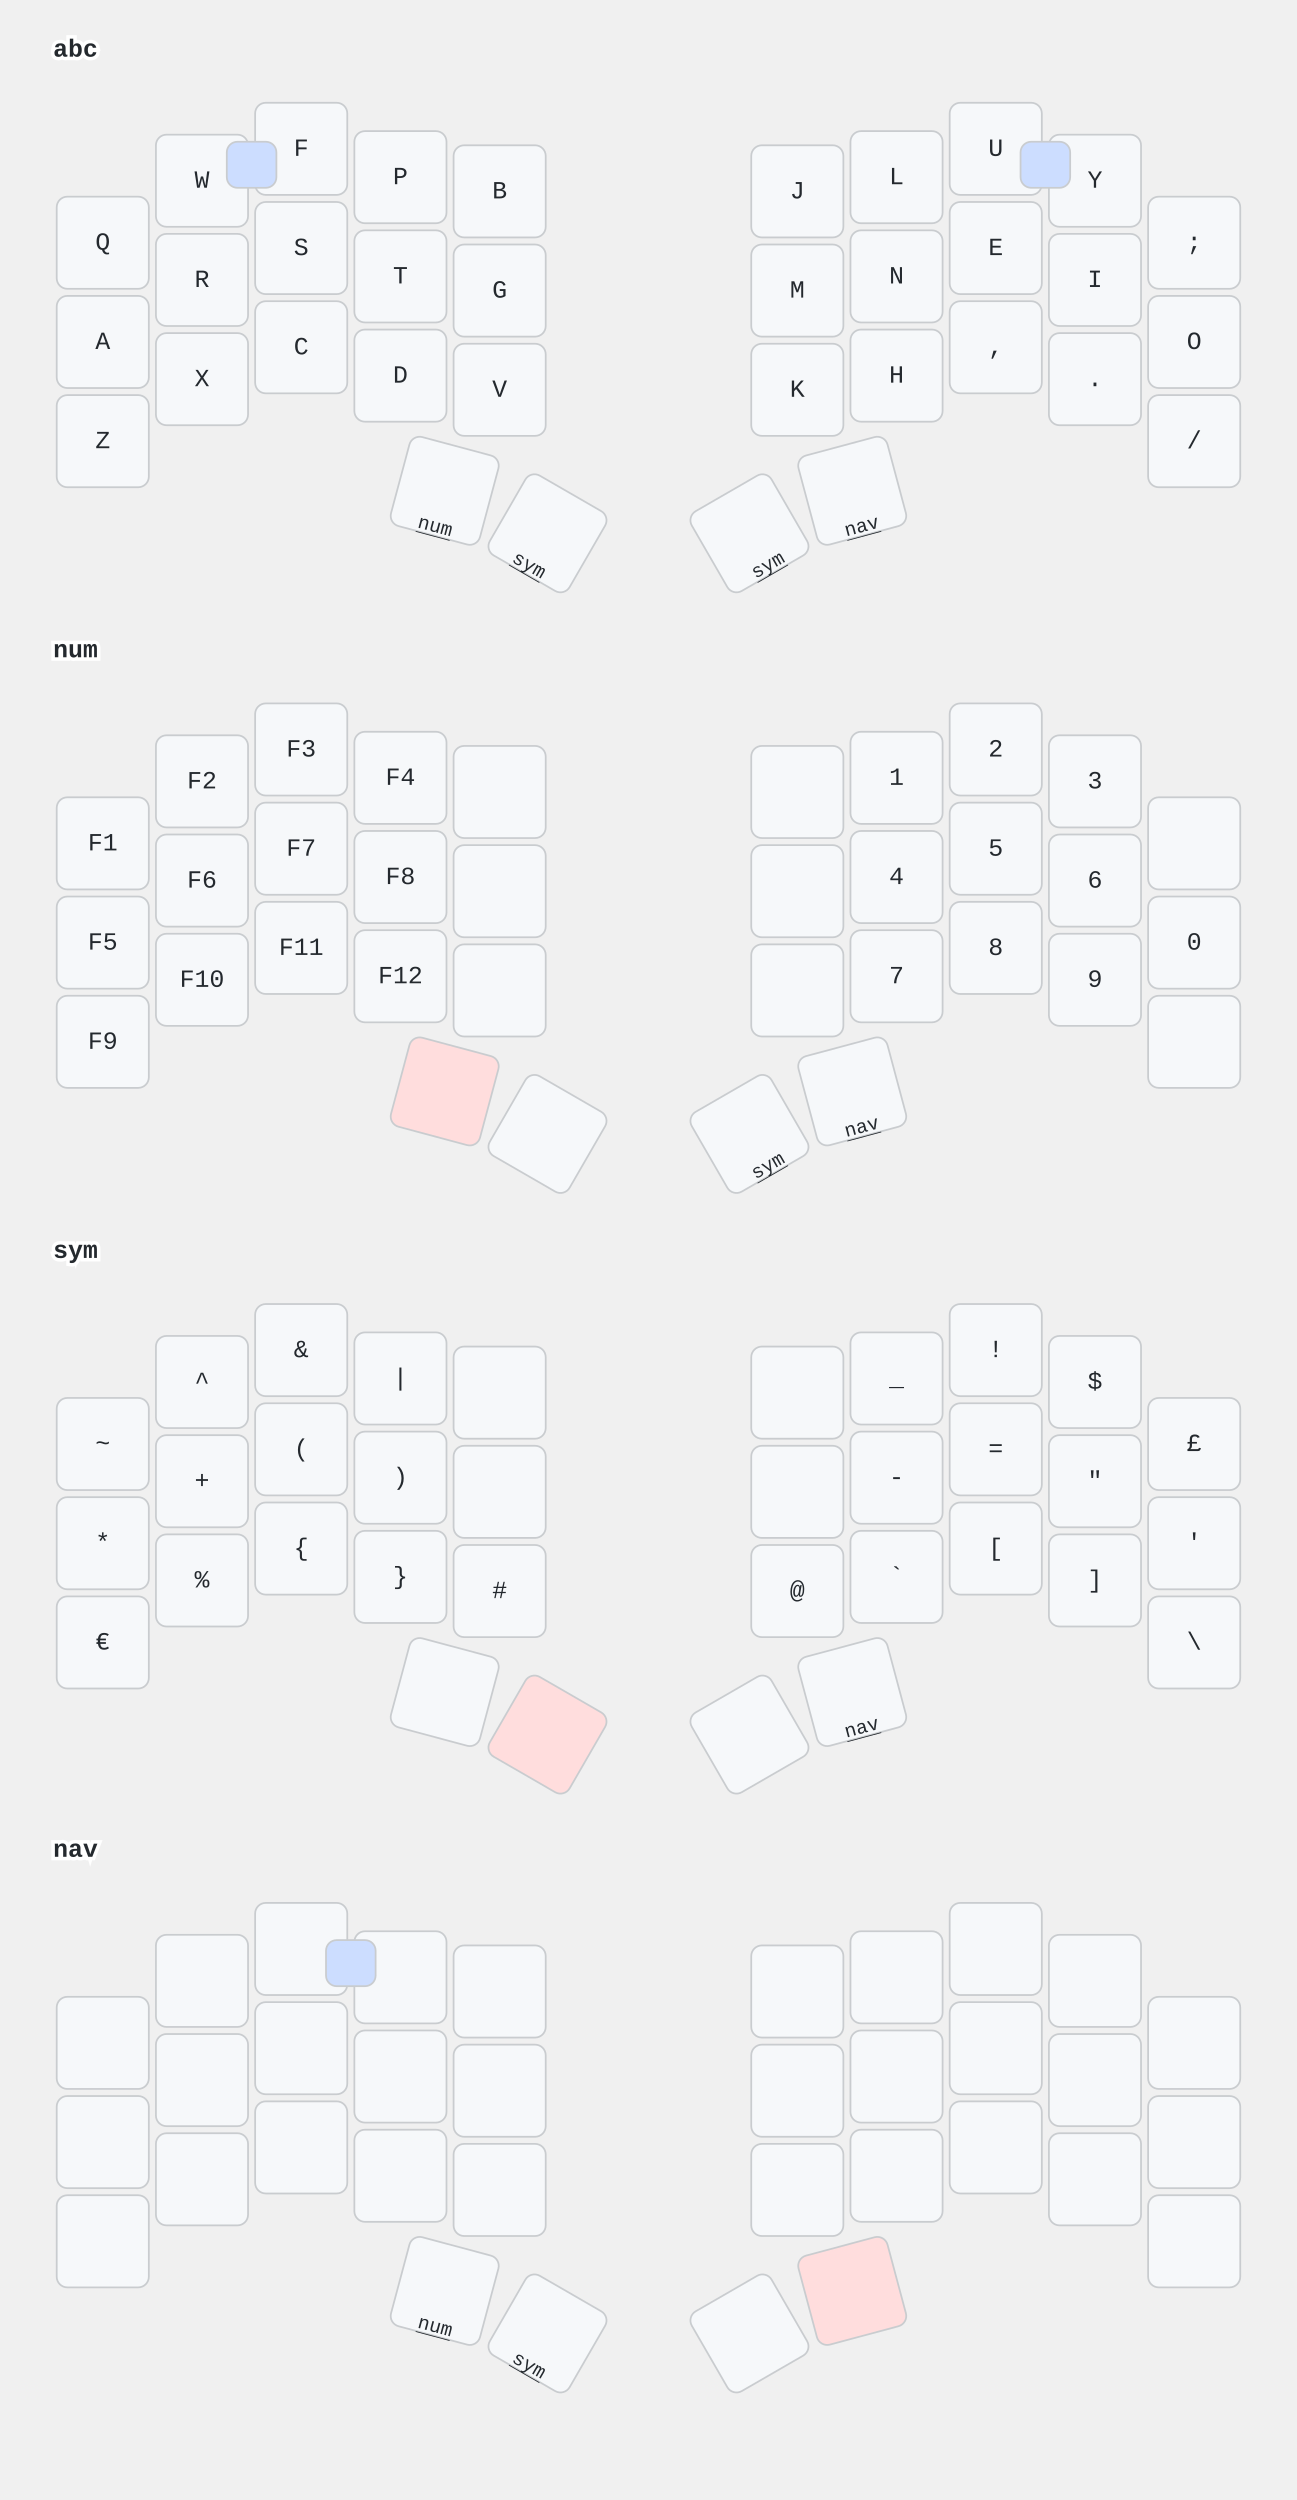
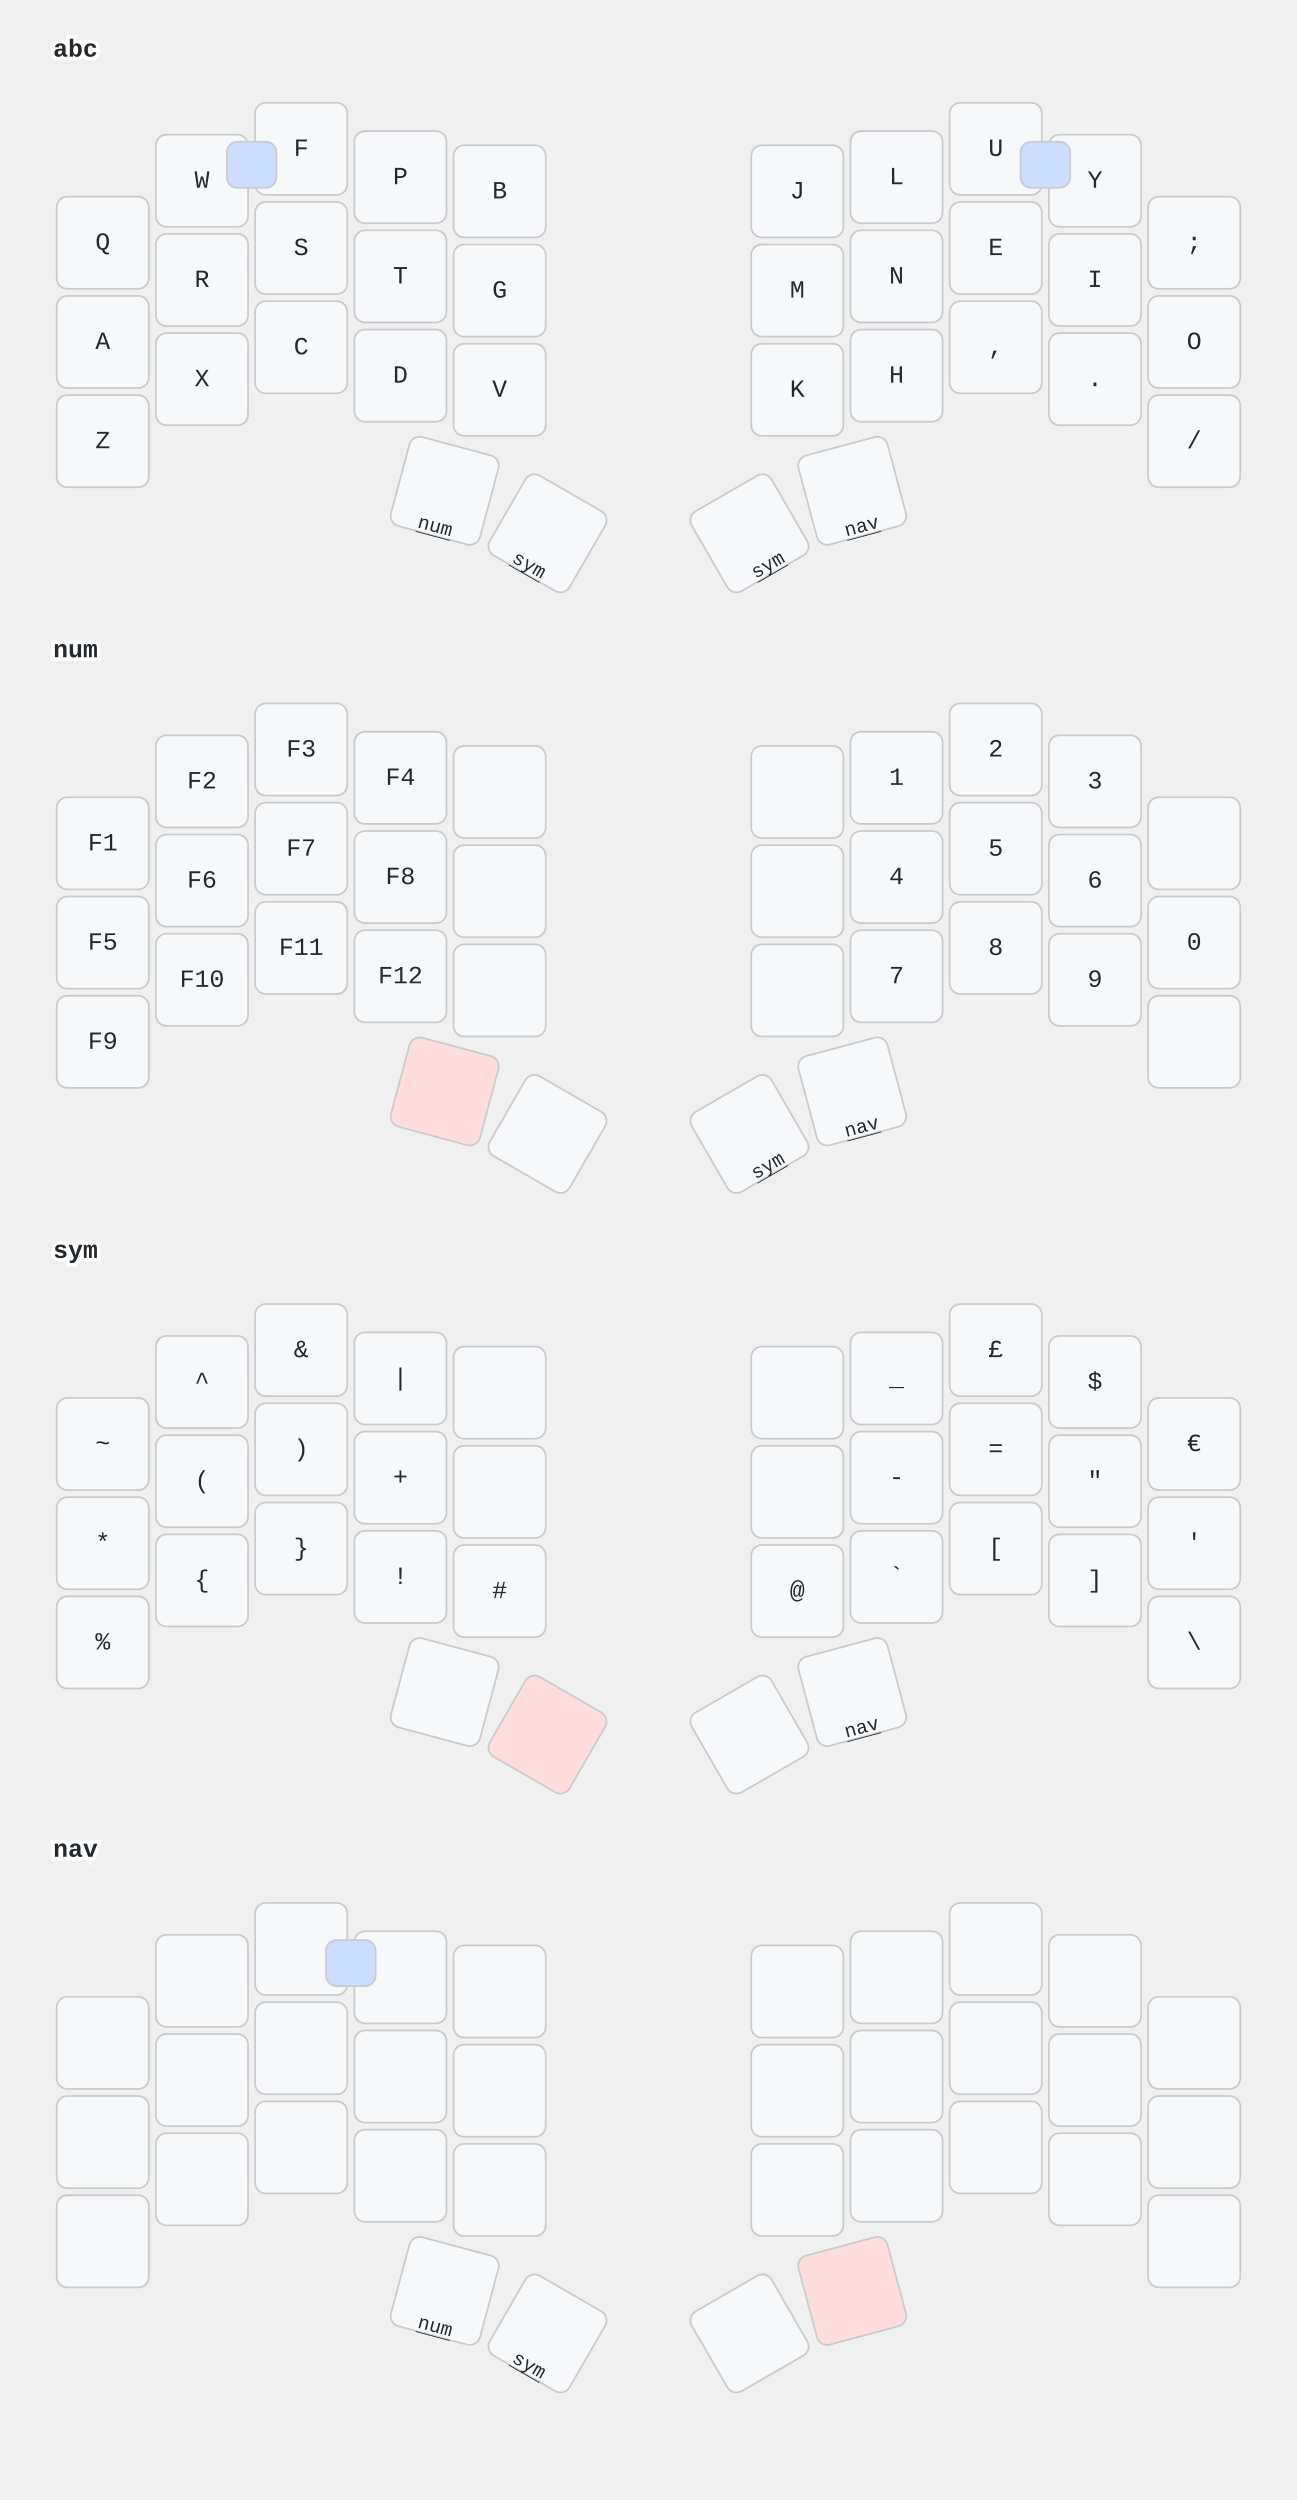
<svg xmlns="http://www.w3.org/2000/svg" xmlns:xlink="http://www.w3.org/1999/xlink" width="732" height="1411" viewBox="0 0 732 1411" class="keymap">
  <defs>/* start glyphs */
<svg id="mdi:alpha-w-box">
      <svg id="mdi-alpha-w-box" viewBox="0 0 24 24">
        <path d="M9,17H15A2,2 0 0,0 17,15V7H15V15H13V8H11V15H9V7H7V15A2,2 0 0,0 9,17M5,3H19A2,2 0 0,1 21,5V19A2,2 0 0,1 19,21H5A2,2 0 0,1 3,19V5A2,2 0 0,1 5,3Z" />
      </svg>
    </svg>
    <svg id="mdi:apple-keyboard-command">
      <svg id="mdi-apple-keyboard-command" viewBox="0 0 24 24">
        <path d="M6,2A4,4 0 0,1 10,6V8H14V6A4,4 0 0,1 18,2A4,4 0 0,1 22,6A4,4 0 0,1 18,10H16V14H18A4,4 0 0,1 22,18A4,4 0 0,1 18,22A4,4 0 0,1 14,18V16H10V18A4,4 0 0,1 6,22A4,4 0 0,1 2,18A4,4 0 0,1 6,14H8V10H6A4,4 0 0,1 2,6A4,4 0 0,1 6,2M16,18A2,2 0 0,0 18,20A2,2 0 0,0 20,18A2,2 0 0,0 18,16H16V18M14,10H10V14H14V10M6,16A2,2 0 0,0 4,18A2,2 0 0,0 6,20A2,2 0 0,0 8,18V16H6M8,6A2,2 0 0,0 6,4A2,2 0 0,0 4,6A2,2 0 0,0 6,8H8V6M18,8A2,2 0 0,0 20,6A2,2 0 0,0 18,4A2,2 0 0,0 16,6V8H18Z" />
      </svg>
    </svg>
    <svg id="mdi:apple-keyboard-control">
      <svg id="mdi-apple-keyboard-control" viewBox="0 0 24 24">
        <path d="M19.78,11.78L18.36,13.19L12,6.83L5.64,13.19L4.22,11.78L12,4L19.78,11.78Z" />
      </svg>
    </svg>
    <svg id="mdi:apple-keyboard-option">
      <svg id="mdi-apple-keyboard-option" viewBox="0 0 24 24">
        <path d="M3,4H9.11L16.15,18H21V20H14.88L7.84,6H3V4M14,4H21V6H14V4Z" />
      </svg>
    </svg>
    <svg id="mdi:apple-keyboard-shift">
      <svg id="mdi-apple-keyboard-shift" viewBox="0 0 24 24">
        <path d="M15,18V12H17.17L12,6.83L6.83,12H9V18H15M12,4L22,14H17V20H7V14H2L12,4Z" />
      </svg>
    </svg>
    <svg id="mdi:arrow-down-bold">
      <svg id="mdi-arrow-down-bold" viewBox="0 0 24 24">
        <path d="M9,4H15V12H19.84L12,19.84L4.16,12H9V4Z" />
      </svg>
    </svg>
    <svg id="mdi:arrow-left-bold">
      <svg id="mdi-arrow-left-bold" viewBox="0 0 24 24">
        <path d="M20,9V15H12V19.84L4.16,12L12,4.16V9H20Z" />
      </svg>
    </svg>
    <svg id="mdi:arrow-right-bold">
      <svg id="mdi-arrow-right-bold" viewBox="0 0 24 24">
        <path d="M4,15V9H12V4.16L19.84,12L12,19.84V15H4Z" />
      </svg>
    </svg>
    <svg id="mdi:arrow-up-bold">
      <svg id="mdi-arrow-up-bold" viewBox="0 0 24 24">
        <path d="M15,20H9V12H4.16L12,4.16L19.84,12H15V20Z" />
      </svg>
    </svg>
    <svg id="mdi:backspace-outline">
      <svg id="mdi-backspace-outline" viewBox="0 0 24 24">
        <path d="M19,15.59L17.59,17L14,13.41L10.41,17L9,15.59L12.59,12L9,8.41L10.41,7L14,10.59L17.59,7L19,8.41L15.41,12L19,15.59M22,3A2,2 0 0,1 24,5V19A2,2 0 0,1 22,21H7C6.31,21 5.77,20.64 5.41,20.11L0,12L5.41,3.88C5.77,3.35 6.31,3 7,3H22M22,5H7L2.28,12L7,19H22V5Z" />
      </svg>
    </svg>
    <svg id="mdi:backspace-reverse-outline">
      <svg id="mdi-backspace-reverse-outline" viewBox="0 0 24 24">
        <path d="M5,15.59L6.41,17L10,13.41L13.59,17L15,15.59L11.41,12L15,8.41L13.59,7L10,10.59L6.41,7L5,8.41L8.59,12L5,15.59M2,3A2,2 0 0,0 0,5V19A2,2 0 0,0 2,21H17C17.69,21 18.23,20.64 18.59,20.11L24,12L18.59,3.88C18.23,3.35 17.69,3 17,3H2M2,5H17L21.72,12L17,19H2V5Z" />
      </svg>
    </svg>
    <svg id="mdi:keyboard-esc">
      <svg id="mdi-keyboard-esc" viewBox="0 0 24 24">
        <path d="M1 7H7V9H3V11H7V13H3V15H7V17H1V7M11 7H15V9H11V11H13C14.11 11 15 11.9 15 13V15C15 16.11 14.11 17 13 17H9V15H13V13H11C9.9 13 9 12.11 9 11V9C9 7.9 9.9 7 11 7M19 7H21C22.11 7 23 7.9 23 9V10H21V9H19V15H21V14H23V15C23 16.11 22.11 17 21 17H19C17.9 17 17 16.11 17 15V9C17 7.9 17.9 7 19 7Z" />
      </svg>
    </svg>
    <svg id="mdi:keyboard-return">
      <svg id="mdi-keyboard-return" viewBox="0 0 24 24">
        <path d="M19,7V11H5.83L9.41,7.41L8,6L2,12L8,18L9.41,16.58L5.83,13H21V7H19Z" />
      </svg>
    </svg>
    <svg id="mdi:keyboard-space">
      <svg id="mdi-keyboard-space" viewBox="0 0 24 24">
        <path d="M3 15H5V19H19V15H21V19C21 20.1 20.1 21 19 21H5C3.9 21 3 20.1 3 19V15Z" />
      </svg>
    </svg>
    <svg id="mdi:keyboard-tab">
      <svg id="mdi-keyboard-tab" viewBox="0 0 24 24">
        <path d="M20,18H22V6H20M11.59,7.41L15.17,11H1V13H15.17L11.59,16.58L13,18L19,12L13,6L11.59,7.41Z" />
      </svg>
    </svg>
    <svg id="mdi:lightbulb-on-outline">
      <svg id="mdi-lightbulb-on-outline" viewBox="0 0 24 24">
        <path d="M20,11H23V13H20V11M1,11H4V13H1V11M13,1V4H11V1H13M4.92,3.5L7.05,5.64L5.63,7.05L3.5,4.93L4.92,3.5M16.95,5.63L19.07,3.5L20.5,4.93L18.37,7.05L16.95,5.63M12,6A6,6 0 0,1 18,12C18,14.22 16.79,16.16 15,17.2V19A1,1 0 0,1 14,20H10A1,1 0 0,1 9,19V17.2C7.21,16.16 6,14.22 6,12A6,6 0 0,1 12,6M14,21V22A1,1 0 0,1 13,23H11A1,1 0 0,1 10,22V21H14M11,18H13V15.87C14.73,15.43 16,13.86 16,12A4,4 0 0,0 12,8A4,4 0 0,0 8,12C8,13.86 9.27,15.43 11,15.87V18Z" />
      </svg>
    </svg>
    <svg id="mdi:minus">
      <svg id="mdi-minus" viewBox="0 0 24 24">
        <path d="M19,13H5V11H19V13Z" />
      </svg>
    </svg>
    <svg id="mdi:play-pause">
      <svg id="mdi-play-pause" viewBox="0 0 24 24">
        <path d="M3,5V19L11,12M13,19H16V5H13M18,5V19H21V5" />
      </svg>
    </svg>
    <svg id="mdi:plus">
      <svg id="mdi-plus" viewBox="0 0 24 24">
        <path d="M19,13H13V19H11V13H5V11H11V5H13V11H19V13Z" />
      </svg>
    </svg>
    <svg id="mdi:rocket">
      <svg id="mdi-rocket" viewBox="0 0 24 24">
        <path d="M20 22L16.14 20.45C16.84 18.92 17.34 17.34 17.65 15.73L20 22M7.86 20.45L4 22L6.35 15.73C6.66 17.34 7.16 18.92 7.86 20.45M12 2C12 2 17 4 17 12C17 15.1 16.25 17.75 15.33 19.83C15 20.55 14.29 21 13.5 21H10.5C9.71 21 9 20.55 8.67 19.83C7.76 17.75 7 15.1 7 12C7 4 12 2 12 2M12 12C13.1 12 14 11.1 14 10C14 8.9 13.1 8 12 8C10.9 8 10 8.9 10 10C10 11.1 10.9 12 12 12Z" />
      </svg>
    </svg>
    <svg id="mdi:skip-next">
      <svg id="mdi-skip-next" viewBox="0 0 24 24">
        <path d="M16,18H18V6H16M6,18L14.5,12L6,6V18Z" />
      </svg>
    </svg>
    <svg id="mdi:skip-previous">
      <svg id="mdi-skip-previous" viewBox="0 0 24 24">
        <path d="M6,18V6H8V18H6M9.5,12L18,6V18L9.5,12Z" />
      </svg>
    </svg>
    <svg id="mdi:transfer-down">
      <svg id="mdi-transfer-down" viewBox="0 0 24 24">
        <path d="M16,3V5H8V3H16M16,7V9H8V7H16M16,11V13H8V11H16M5,15H19L12,22L5,15Z" />
      </svg>
    </svg>
    <svg id="mdi:transfer-left">
      <svg id="mdi-transfer-left" viewBox="0 0 24 24">
        <path d="M21,16H19V8H21V16M17,16H15V8H17V16M13,16H11V8H13V16M9,5V19L2,12L9,5Z" />
      </svg>
    </svg>
    <svg id="mdi:transfer-right">
      <svg id="mdi-transfer-right" viewBox="0 0 24 24">
        <path d="M3,8H5V16H3V8M7,8H9V16H7V8M11,8H13V16H11V8M15,19.25V4.75L22.25,12L15,19.25Z" />
      </svg>
    </svg>
    <svg id="mdi:transfer-up">
      <svg id="mdi-transfer-up" viewBox="0 0 24 24">
        <path d="M8,21V19H16V21H8M8,17V15H16V17H8M8,13V11H16V13H8M19,9H5L12,2L19,9Z" />
      </svg>
    </svg>
    <svg id="mdi:volume-high">
      <svg id="mdi-volume-high" viewBox="0 0 24 24">
        <path d="M14,3.23V5.29C16.89,6.15 19,8.83 19,12C19,15.17 16.89,17.84 14,18.7V20.77C18,19.86 21,16.28 21,12C21,7.72 18,4.14 14,3.23M16.5,12C16.5,10.23 15.5,8.71 14,7.97V16C15.5,15.29 16.5,13.76 16.5,12M3,9V15H7L12,20V4L7,9H3Z" />
      </svg>
    </svg>
    <svg id="mdi:volume-low">
      <svg id="mdi-volume-low" viewBox="0 0 24 24">
        <path d="M7,9V15H11L16,20V4L11,9H7Z" />
      </svg>
    </svg>
    <svg id="mdi:volume-off">
      <svg id="mdi-volume-off" viewBox="0 0 24 24">
        <path d="M12,4L9.91,6.09L12,8.18M4.27,3L3,4.27L7.73,9H3V15H7L12,20V13.27L16.25,17.53C15.58,18.04 14.83,18.46 14,18.7V20.77C15.38,20.45 16.63,19.82 17.68,18.96L19.73,21L21,19.73L12,10.73M19,12C19,12.94 18.8,13.82 18.46,14.64L19.97,16.15C20.62,14.91 21,13.5 21,12C21,7.72 18,4.14 14,3.23V5.29C16.89,6.15 19,8.83 19,12M16.5,12C16.5,10.23 15.5,8.71 14,7.97V10.18L16.45,12.63C16.5,12.43 16.5,12.21 16.5,12Z" />
      </svg>
    </svg>
  </defs>/* end glyphs */
<style>/* inherit to force styles through use tags */
svg path {
    fill: inherit;
}

/* font and background color specifications */
svg.keymap {
    font-family: SFMono-Regular,Consolas,Liberation Mono,Menlo,monospace;
    font-size: 14px;
    font-kerning: normal;
    text-rendering: optimizeLegibility;
    fill: #24292e;
}

/* default key styling */
rect.key {
    fill: #f6f8fa;
}

rect.key, rect.combo {
    stroke: #c9cccf;
    stroke-width: 1;
}

/* default key side styling, only used is draw_key_sides is set */
rect.side {
    filter: brightness(90%);
}

/* color accent for combo boxes */
rect.combo, rect.combo-separate {
    fill: #cdf;
}

/* color accent for held keys */
rect.held, rect.combo.held {
    fill: #fdd;
}

/* color accent for ghost (optional) keys */
rect.ghost, rect.combo.ghost {
    stroke-dasharray: 4, 4;
    stroke-width: 2;
}

text {
    text-anchor: middle;
    dominant-baseline: middle;
}

/* styling for layer labels */
text.label {
    font-weight: bold;
    text-anchor: start;
    stroke: white;
    stroke-width: 4;
    paint-order: stroke;
}

/* styling for optional footer */
text.footer {
    text-anchor: end;
    dominant-baseline: auto;
    stroke: white;
    stroke-width: 4;
    paint-order: stroke;
}

/* styling for combo tap, and key non-tap label text */
text.combo, text.hold, text.shifted, text.left, text.right, text.tl, text.tr, text.bl, text.br {
    font-size: 11px;
}

text.hold, text.bl, text.br {
    text-anchor: middle;
    dominant-baseline: auto;
}

text.shifted, text.tl, text.tr {
    text-anchor: middle;
    dominant-baseline: hanging;
}

text.left, text.tl, text.bl {
    text-anchor: start;
}

text.right, text.tr, text.br {
    text-anchor: end;
}

text.layer-activator {
    text-decoration: underline;
}

/* styling for hold/shifted label text in combo box */
text.combo.hold, text.combo.shifted, text.combo.left, text.combo.right {
    font-size: 8px;
}

/* lighter symbol for transparent keys */
text.trans {
    fill: #7b7e81;
}

/* styling for combo dendrons */
path.combo {
    stroke-width: 1;
    stroke: gray;
    fill: none;
}

/* Start Tabler Icons Cleanup */
/* cannot use height/width with glyphs */
.icon-tabler &gt; path {
    fill: inherit;
    stroke: inherit;
    stroke-width: 2;
}
/* hide tabler's default box */
.icon-tabler &gt; path[stroke="none"][fill="none"] {
    visibility: hidden;
}
/* End Tabler Icons Cleanup */
</style>
  <g transform="translate(30, 0)" class="layer-abc">
    <text x="0" y="28" class="label" id="abc">abc</text>
    <g transform="translate(0, 56)">
      <g transform="translate(28, 81)" class="key keypos-0">
        <rect rx="6" ry="6" x="-26" y="-26" width="52" height="52" class="key" />
        <text x="0" y="0" class="key tap">Q</text>
      </g>
      <g transform="translate(84, 46)" class="key keypos-1">
        <rect rx="6" ry="6" x="-26" y="-26" width="52" height="52" class="key" />
        <text x="0" y="0" class="key tap">W</text>
      </g>
      <g transform="translate(140, 28)" class="key keypos-2">
        <rect rx="6" ry="6" x="-26" y="-26" width="52" height="52" class="key" />
        <text x="0" y="0" class="key tap">F</text>
      </g>
      <g transform="translate(196, 44)" class="key keypos-3">
        <rect rx="6" ry="6" x="-26" y="-26" width="52" height="52" class="key" />
        <text x="0" y="0" class="key tap">P</text>
      </g>
      <g transform="translate(252, 52)" class="key keypos-4">
        <rect rx="6" ry="6" x="-26" y="-26" width="52" height="52" class="key" />
        <text x="0" y="0" class="key tap">B</text>
      </g>
      <g transform="translate(420, 52)" class="key keypos-5">
        <rect rx="6" ry="6" x="-26" y="-26" width="52" height="52" class="key" />
        <text x="0" y="0" class="key tap">J</text>
      </g>
      <g transform="translate(476, 44)" class="key keypos-6">
        <rect rx="6" ry="6" x="-26" y="-26" width="52" height="52" class="key" />
        <text x="0" y="0" class="key tap">L</text>
      </g>
      <g transform="translate(532, 28)" class="key keypos-7">
        <rect rx="6" ry="6" x="-26" y="-26" width="52" height="52" class="key" />
        <text x="0" y="0" class="key tap">U</text>
      </g>
      <g transform="translate(588, 46)" class="key keypos-8">
        <rect rx="6" ry="6" x="-26" y="-26" width="52" height="52" class="key" />
        <text x="0" y="0" class="key tap">Y</text>
      </g>
      <g transform="translate(644, 81)" class="key keypos-9">
        <rect rx="6" ry="6" x="-26" y="-26" width="52" height="52" class="key" />
        <text x="0" y="0" class="key tap">;</text>
      </g>
      <g transform="translate(28, 137)" class="key keypos-10">
        <rect rx="6" ry="6" x="-26" y="-26" width="52" height="52" class="key" />
        <text x="0" y="0" class="key tap">A</text>
        <use href="#mdi:apple-keyboard-control" xlink:href="#mdi:apple-keyboard-control" x="-6" y="12" height="12" width="12.0" class="key hold glyph mdi:apple-keyboard-control" />
      </g>
      <g transform="translate(84, 102)" class="key keypos-11">
        <rect rx="6" ry="6" x="-26" y="-26" width="52" height="52" class="key" />
        <text x="0" y="0" class="key tap">R</text>
        <use href="#mdi:apple-keyboard-option" xlink:href="#mdi:apple-keyboard-option" x="-6" y="12" height="12" width="12.0" class="key hold glyph mdi:apple-keyboard-option" />
      </g>
      <g transform="translate(140, 84)" class="key keypos-12">
        <rect rx="6" ry="6" x="-26" y="-26" width="52" height="52" class="key" />
        <text x="0" y="0" class="key tap">S</text>
        <use href="#mdi:apple-keyboard-command" xlink:href="#mdi:apple-keyboard-command" x="-6" y="12" height="12" width="12.0" class="key hold glyph mdi:apple-keyboard-command" />
      </g>
      <g transform="translate(196, 100)" class="key keypos-13">
        <rect rx="6" ry="6" x="-26" y="-26" width="52" height="52" class="key" />
        <text x="0" y="0" class="key tap">T</text>
        <use href="#mdi:apple-keyboard-shift" xlink:href="#mdi:apple-keyboard-shift" x="-6" y="12" height="12" width="12.0" class="key hold glyph mdi:apple-keyboard-shift" />
      </g>
      <g transform="translate(252, 108)" class="key keypos-14">
        <rect rx="6" ry="6" x="-26" y="-26" width="52" height="52" class="key" />
        <text x="0" y="0" class="key tap">G</text>
      </g>
      <g transform="translate(420, 108)" class="key keypos-15">
        <rect rx="6" ry="6" x="-26" y="-26" width="52" height="52" class="key" />
        <text x="0" y="0" class="key tap">M</text>
      </g>
      <g transform="translate(476, 100)" class="key keypos-16">
        <rect rx="6" ry="6" x="-26" y="-26" width="52" height="52" class="key" />
        <text x="0" y="0" class="key tap">N</text>
        <use href="#mdi:apple-keyboard-shift" xlink:href="#mdi:apple-keyboard-shift" x="-6" y="12" height="12" width="12.0" class="key hold glyph mdi:apple-keyboard-shift" />
      </g>
      <g transform="translate(532, 84)" class="key keypos-17">
        <rect rx="6" ry="6" x="-26" y="-26" width="52" height="52" class="key" />
        <text x="0" y="0" class="key tap">E</text>
        <use href="#mdi:apple-keyboard-command" xlink:href="#mdi:apple-keyboard-command" x="-6" y="12" height="12" width="12.0" class="key hold glyph mdi:apple-keyboard-command" />
      </g>
      <g transform="translate(588, 102)" class="key keypos-18">
        <rect rx="6" ry="6" x="-26" y="-26" width="52" height="52" class="key" />
        <text x="0" y="0" class="key tap">I</text>
        <use href="#mdi:apple-keyboard-option" xlink:href="#mdi:apple-keyboard-option" x="-6" y="12" height="12" width="12.0" class="key hold glyph mdi:apple-keyboard-option" />
      </g>
      <g transform="translate(644, 137)" class="key keypos-19">
        <rect rx="6" ry="6" x="-26" y="-26" width="52" height="52" class="key" />
        <text x="0" y="0" class="key tap">O</text>
        <use href="#mdi:apple-keyboard-control" xlink:href="#mdi:apple-keyboard-control" x="-6" y="12" height="12" width="12.0" class="key hold glyph mdi:apple-keyboard-control" />
      </g>
      <g transform="translate(28, 193)" class="key keypos-20">
        <rect rx="6" ry="6" x="-26" y="-26" width="52" height="52" class="key" />
        <text x="0" y="0" class="key tap">Z</text>
      </g>
      <g transform="translate(84, 158)" class="key keypos-21">
        <rect rx="6" ry="6" x="-26" y="-26" width="52" height="52" class="key" />
        <text x="0" y="0" class="key tap">X</text>
      </g>
      <g transform="translate(140, 140)" class="key keypos-22">
        <rect rx="6" ry="6" x="-26" y="-26" width="52" height="52" class="key" />
        <text x="0" y="0" class="key tap">C</text>
      </g>
      <g transform="translate(196, 156)" class="key keypos-23">
        <rect rx="6" ry="6" x="-26" y="-26" width="52" height="52" class="key" />
        <text x="0" y="0" class="key tap">D</text>
        <use href="#mdi:rocket" xlink:href="#mdi:rocket" x="-6" y="12" height="12" width="12.0" class="key hold glyph mdi:rocket" />
      </g>
      <g transform="translate(252, 164)" class="key keypos-24">
        <rect rx="6" ry="6" x="-26" y="-26" width="52" height="52" class="key" />
        <text x="0" y="0" class="key tap">V</text>
      </g>
      <g transform="translate(420, 164)" class="key keypos-25">
        <rect rx="6" ry="6" x="-26" y="-26" width="52" height="52" class="key" />
        <text x="0" y="0" class="key tap">K</text>
      </g>
      <g transform="translate(476, 156)" class="key keypos-26">
        <rect rx="6" ry="6" x="-26" y="-26" width="52" height="52" class="key" />
        <text x="0" y="0" class="key tap">H</text>
        <use href="#mdi:rocket" xlink:href="#mdi:rocket" x="-6" y="12" height="12" width="12.0" class="key hold glyph mdi:rocket" />
      </g>
      <g transform="translate(532, 140)" class="key keypos-27">
        <rect rx="6" ry="6" x="-26" y="-26" width="52" height="52" class="key" />
        <text x="0" y="0" class="key tap">,</text>
      </g>
      <g transform="translate(588, 158)" class="key keypos-28">
        <rect rx="6" ry="6" x="-26" y="-26" width="52" height="52" class="key" />
        <text x="0" y="0" class="key tap">.</text>
      </g>
      <g transform="translate(644, 193)" class="key keypos-29">
        <rect rx="6" ry="6" x="-26" y="-26" width="52" height="52" class="key" />
        <text x="0" y="0" class="key tap">/</text>
      </g>
      <g transform="translate(221, 221) rotate(15.0)" class="key keypos-30">
        <rect rx="6" ry="6" x="-26" y="-26" width="52" height="52" class="key" />
        <use href="#mdi:keyboard-tab" xlink:href="#mdi:keyboard-tab" x="-7" y="-7" height="14" width="14.0" class="key tap glyph mdi:keyboard-tab" />
        <a href="#num">
          <text x="0" y="24" class="key hold layer-activator">num</text>
        </a>
      </g>
      <g transform="translate(279, 245) rotate(30.0)" class="key keypos-31">
        <rect rx="6" ry="6" x="-26" y="-26" width="52" height="52" class="key" />
        <use href="#mdi:keyboard-space" xlink:href="#mdi:keyboard-space" x="-7" y="-7" height="14" width="14.0" class="key tap glyph mdi:keyboard-space" />
        <a href="#sym">
          <text x="0" y="24" class="key hold layer-activator">sym</text>
        </a>
      </g>
      <g transform="translate(393, 245) rotate(-30.0)" class="key keypos-32">
        <rect rx="6" ry="6" x="-26" y="-26" width="52" height="52" class="key" />
        <use href="#mdi:keyboard-space" xlink:href="#mdi:keyboard-space" x="-7" y="-7" height="14" width="14.0" class="key tap glyph mdi:keyboard-space" />
        <a href="#sym">
          <text x="0" y="24" class="key hold layer-activator">sym</text>
        </a>
      </g>
      <g transform="translate(451, 221) rotate(-15.0)" class="key keypos-33">
        <rect rx="6" ry="6" x="-26" y="-26" width="52" height="52" class="key" />
        <use href="#mdi:keyboard-return" xlink:href="#mdi:keyboard-return" x="-7" y="-7" height="14" width="14.0" class="key tap glyph mdi:keyboard-return" />
        <a href="#nav">
          <text x="0" y="24" class="key hold layer-activator">nav</text>
        </a>
      </g>
      <g class="combo combopos-0">
        <rect rx="6" ry="6" x="98" y="24" width="28" height="26" class="combo" />
        <use href="#mdi:keyboard-esc" xlink:href="#mdi:keyboard-esc" x="105" y="30" height="14" width="14.0" class="combo tap glyph mdi:keyboard-esc" />
      </g>
      <g class="combo combopos-1">
        <rect rx="6" ry="6" x="546" y="24" width="28" height="26" class="combo" />
        <use href="#mdi:alpha-w-box" xlink:href="#mdi:alpha-w-box" x="553" y="30" height="14" width="14.0" class="combo tap glyph mdi:alpha-w-box" />
      </g>
    </g>
  </g>
  <g transform="translate(30, 339)" class="layer-num">
    <text x="0" y="28" class="label" id="num">num</text>
    <g transform="translate(0, 56)">
      <g transform="translate(28, 81)" class="key keypos-0">
        <rect rx="6" ry="6" x="-26" y="-26" width="52" height="52" class="key" />
        <text x="0" y="0" class="key tap">F1</text>
      </g>
      <g transform="translate(84, 46)" class="key keypos-1">
        <rect rx="6" ry="6" x="-26" y="-26" width="52" height="52" class="key" />
        <text x="0" y="0" class="key tap">F2</text>
      </g>
      <g transform="translate(140, 28)" class="key keypos-2">
        <rect rx="6" ry="6" x="-26" y="-26" width="52" height="52" class="key" />
        <text x="0" y="0" class="key tap">F3</text>
      </g>
      <g transform="translate(196, 44)" class="key keypos-3">
        <rect rx="6" ry="6" x="-26" y="-26" width="52" height="52" class="key" />
        <text x="0" y="0" class="key tap">F4</text>
      </g>
      <g transform="translate(252, 52)" class="key none keypos-4">
        <rect rx="6" ry="6" x="-26" y="-26" width="52" height="52" class="key none" />
      </g>
      <g transform="translate(420, 52)" class="key none keypos-5">
        <rect rx="6" ry="6" x="-26" y="-26" width="52" height="52" class="key none" />
      </g>
      <g transform="translate(476, 44)" class="key keypos-6">
        <rect rx="6" ry="6" x="-26" y="-26" width="52" height="52" class="key" />
        <text x="0" y="0" class="key tap">1</text>
      </g>
      <g transform="translate(532, 28)" class="key keypos-7">
        <rect rx="6" ry="6" x="-26" y="-26" width="52" height="52" class="key" />
        <text x="0" y="0" class="key tap">2</text>
      </g>
      <g transform="translate(588, 46)" class="key keypos-8">
        <rect rx="6" ry="6" x="-26" y="-26" width="52" height="52" class="key" />
        <text x="0" y="0" class="key tap">3</text>
      </g>
      <g transform="translate(644, 81)" class="key none keypos-9">
        <rect rx="6" ry="6" x="-26" y="-26" width="52" height="52" class="key none" />
      </g>
      <g transform="translate(28, 137)" class="key keypos-10">
        <rect rx="6" ry="6" x="-26" y="-26" width="52" height="52" class="key" />
        <text x="0" y="0" class="key tap">F5</text>
      </g>
      <g transform="translate(84, 102)" class="key keypos-11">
        <rect rx="6" ry="6" x="-26" y="-26" width="52" height="52" class="key" />
        <text x="0" y="0" class="key tap">F6</text>
      </g>
      <g transform="translate(140, 84)" class="key keypos-12">
        <rect rx="6" ry="6" x="-26" y="-26" width="52" height="52" class="key" />
        <text x="0" y="0" class="key tap">F7</text>
      </g>
      <g transform="translate(196, 100)" class="key keypos-13">
        <rect rx="6" ry="6" x="-26" y="-26" width="52" height="52" class="key" />
        <text x="0" y="0" class="key tap">F8</text>
      </g>
      <g transform="translate(252, 108)" class="key none keypos-14">
        <rect rx="6" ry="6" x="-26" y="-26" width="52" height="52" class="key none" />
      </g>
      <g transform="translate(420, 108)" class="key none keypos-15">
        <rect rx="6" ry="6" x="-26" y="-26" width="52" height="52" class="key none" />
      </g>
      <g transform="translate(476, 100)" class="key keypos-16">
        <rect rx="6" ry="6" x="-26" y="-26" width="52" height="52" class="key" />
        <text x="0" y="0" class="key tap">4</text>
      </g>
      <g transform="translate(532, 84)" class="key keypos-17">
        <rect rx="6" ry="6" x="-26" y="-26" width="52" height="52" class="key" />
        <text x="0" y="0" class="key tap">5</text>
      </g>
      <g transform="translate(588, 102)" class="key keypos-18">
        <rect rx="6" ry="6" x="-26" y="-26" width="52" height="52" class="key" />
        <text x="0" y="0" class="key tap">6</text>
      </g>
      <g transform="translate(644, 137)" class="key keypos-19">
        <rect rx="6" ry="6" x="-26" y="-26" width="52" height="52" class="key" />
        <text x="0" y="0" class="key tap">0</text>
      </g>
      <g transform="translate(28, 193)" class="key keypos-20">
        <rect rx="6" ry="6" x="-26" y="-26" width="52" height="52" class="key" />
        <text x="0" y="0" class="key tap">F9</text>
      </g>
      <g transform="translate(84, 158)" class="key keypos-21">
        <rect rx="6" ry="6" x="-26" y="-26" width="52" height="52" class="key" />
        <text x="0" y="0" class="key tap">F10</text>
      </g>
      <g transform="translate(140, 140)" class="key keypos-22">
        <rect rx="6" ry="6" x="-26" y="-26" width="52" height="52" class="key" />
        <text x="0" y="0" class="key tap">F11</text>
      </g>
      <g transform="translate(196, 156)" class="key keypos-23">
        <rect rx="6" ry="6" x="-26" y="-26" width="52" height="52" class="key" />
        <text x="0" y="0" class="key tap">F12</text>
      </g>
      <g transform="translate(252, 164)" class="key none keypos-24">
        <rect rx="6" ry="6" x="-26" y="-26" width="52" height="52" class="key none" />
      </g>
      <g transform="translate(420, 164)" class="key none keypos-25">
        <rect rx="6" ry="6" x="-26" y="-26" width="52" height="52" class="key none" />
      </g>
      <g transform="translate(476, 156)" class="key keypos-26">
        <rect rx="6" ry="6" x="-26" y="-26" width="52" height="52" class="key" />
        <text x="0" y="0" class="key tap">7</text>
      </g>
      <g transform="translate(532, 140)" class="key keypos-27">
        <rect rx="6" ry="6" x="-26" y="-26" width="52" height="52" class="key" />
        <text x="0" y="0" class="key tap">8</text>
      </g>
      <g transform="translate(588, 158)" class="key keypos-28">
        <rect rx="6" ry="6" x="-26" y="-26" width="52" height="52" class="key" />
        <text x="0" y="0" class="key tap">9</text>
      </g>
      <g transform="translate(644, 193)" class="key none keypos-29">
        <rect rx="6" ry="6" x="-26" y="-26" width="52" height="52" class="key none" />
      </g>
      <g transform="translate(221, 221) rotate(15.0)" class="key held keypos-30">
        <rect rx="6" ry="6" x="-26" y="-26" width="52" height="52" class="key held" />
      </g>
      <g transform="translate(279, 245) rotate(30.0)" class="key none keypos-31">
        <rect rx="6" ry="6" x="-26" y="-26" width="52" height="52" class="key none" />
      </g>
      <g transform="translate(393, 245) rotate(-30.0)" class="key keypos-32">
        <rect rx="6" ry="6" x="-26" y="-26" width="52" height="52" class="key" />
        <use href="#mdi:keyboard-space" xlink:href="#mdi:keyboard-space" x="-7" y="-7" height="14" width="14.0" class="key tap glyph mdi:keyboard-space" />
        <a href="#sym">
          <text x="0" y="24" class="key hold layer-activator">sym</text>
        </a>
      </g>
      <g transform="translate(451, 221) rotate(-15.0)" class="key keypos-33">
        <rect rx="6" ry="6" x="-26" y="-26" width="52" height="52" class="key" />
        <use href="#mdi:keyboard-return" xlink:href="#mdi:keyboard-return" x="-7" y="-7" height="14" width="14.0" class="key tap glyph mdi:keyboard-return" />
        <a href="#nav">
          <text x="0" y="24" class="key hold layer-activator">nav</text>
        </a>
      </g>
    </g>
  </g>
  <g transform="translate(30, 678)" class="layer-sym">
    <text x="0" y="28" class="label" id="sym">sym</text>
    <g transform="translate(0, 56)">
      <g transform="translate(28, 81)" class="key keypos-0">
        <rect rx="6" ry="6" x="-26" y="-26" width="52" height="52" class="key" />
        <text x="0" y="0" class="key tap">~</text>
      </g>
      <g transform="translate(84, 46)" class="key keypos-1">
        <rect rx="6" ry="6" x="-26" y="-26" width="52" height="52" class="key" />
        <text x="0" y="0" class="key tap">^</text>
      </g>
      <g transform="translate(140, 28)" class="key keypos-2">
        <rect rx="6" ry="6" x="-26" y="-26" width="52" height="52" class="key" />
        <text x="0" y="0" class="key tap">&amp;</text>
      </g>
      <g transform="translate(196, 44)" class="key keypos-3">
        <rect rx="6" ry="6" x="-26" y="-26" width="52" height="52" class="key" />
        <text x="0" y="0" class="key tap">|</text>
      </g>
      <g transform="translate(252, 52)" class="key none keypos-4">
        <rect rx="6" ry="6" x="-26" y="-26" width="52" height="52" class="key none" />
      </g>
      <g transform="translate(420, 52)" class="key none keypos-5">
        <rect rx="6" ry="6" x="-26" y="-26" width="52" height="52" class="key none" />
      </g>
      <g transform="translate(476, 44)" class="key keypos-6">
        <rect rx="6" ry="6" x="-26" y="-26" width="52" height="52" class="key" />
        <text x="0" y="0" class="key tap">_</text>
      </g>
      <g transform="translate(532, 28)" class="key keypos-7">
        <rect rx="6" ry="6" x="-26" y="-26" width="52" height="52" class="key" />
+         <text x="0" y="0" class="key tap">£</text>
+       </g>
+       <g transform="translate(588, 46)" class="key keypos-8">
+         <rect rx="6" ry="6" x="-26" y="-26" width="52" height="52" class="key" />
+         <text x="0" y="0" class="key tap">$</text>
+       </g>
+       <g transform="translate(644, 81)" class="key keypos-9">
+         <rect rx="6" ry="6" x="-26" y="-26" width="52" height="52" class="key" />
+         <text x="0" y="0" class="key tap">€</text>
+       </g>
+       <g transform="translate(28, 137)" class="key keypos-10">
+         <rect rx="6" ry="6" x="-26" y="-26" width="52" height="52" class="key" />
+         <text x="0" y="0" class="key tap">*</text>
+       </g>
+       <g transform="translate(84, 102)" class="key keypos-11">
+         <rect rx="6" ry="6" x="-26" y="-26" width="52" height="52" class="key" />
+         <text x="0" y="0" class="key tap">(</text>
+       </g>
+       <g transform="translate(140, 84)" class="key keypos-12">
+         <rect rx="6" ry="6" x="-26" y="-26" width="52" height="52" class="key" />
+         <text x="0" y="0" class="key tap">)</text>
+       </g>
+       <g transform="translate(196, 100)" class="key keypos-13">
+         <rect rx="6" ry="6" x="-26" y="-26" width="52" height="52" class="key" />
+         <text x="0" y="0" class="key tap">+</text>
+       </g>
+       <g transform="translate(252, 108)" class="key none keypos-14">
+         <rect rx="6" ry="6" x="-26" y="-26" width="52" height="52" class="key none" />
+       </g>
+       <g transform="translate(420, 108)" class="key none keypos-15">
+         <rect rx="6" ry="6" x="-26" y="-26" width="52" height="52" class="key none" />
+       </g>
+       <g transform="translate(476, 100)" class="key keypos-16">
+         <rect rx="6" ry="6" x="-26" y="-26" width="52" height="52" class="key" />
+         <text x="0" y="0" class="key tap">-</text>
+       </g>
+       <g transform="translate(532, 84)" class="key keypos-17">
+         <rect rx="6" ry="6" x="-26" y="-26" width="52" height="52" class="key" />
+         <text x="0" y="0" class="key tap">=</text>
+       </g>
+       <g transform="translate(588, 102)" class="key keypos-18">
+         <rect rx="6" ry="6" x="-26" y="-26" width="52" height="52" class="key" />
+         <text x="0" y="0" class="key tap">"</text>
+       </g>
+       <g transform="translate(644, 137)" class="key keypos-19">
+         <rect rx="6" ry="6" x="-26" y="-26" width="52" height="52" class="key" />
+         <text x="0" y="0" class="key tap">'</text>
+       </g>
+       <g transform="translate(28, 193)" class="key keypos-20">
+         <rect rx="6" ry="6" x="-26" y="-26" width="52" height="52" class="key" />
+         <text x="0" y="0" class="key tap">%</text>
+       </g>
+       <g transform="translate(84, 158)" class="key keypos-21">
+         <rect rx="6" ry="6" x="-26" y="-26" width="52" height="52" class="key" />
+         <text x="0" y="0" class="key tap">{</text>
+       </g>
+       <g transform="translate(140, 140)" class="key keypos-22">
+         <rect rx="6" ry="6" x="-26" y="-26" width="52" height="52" class="key" />
+         <text x="0" y="0" class="key tap">}</text>
+       </g>
+       <g transform="translate(196, 156)" class="key keypos-23">
+         <rect rx="6" ry="6" x="-26" y="-26" width="52" height="52" class="key" />
        <text x="0" y="0" class="key tap">!</text>
-       </g>
-       <g transform="translate(588, 46)" class="key keypos-8">
-         <rect rx="6" ry="6" x="-26" y="-26" width="52" height="52" class="key" />
-         <text x="0" y="0" class="key tap">$</text>
-       </g>
-       <g transform="translate(644, 81)" class="key keypos-9">
-         <rect rx="6" ry="6" x="-26" y="-26" width="52" height="52" class="key" />
-         <text x="0" y="0" class="key tap">£</text>
-       </g>
-       <g transform="translate(28, 137)" class="key keypos-10">
-         <rect rx="6" ry="6" x="-26" y="-26" width="52" height="52" class="key" />
-         <text x="0" y="0" class="key tap">*</text>
-       </g>
-       <g transform="translate(84, 102)" class="key keypos-11">
-         <rect rx="6" ry="6" x="-26" y="-26" width="52" height="52" class="key" />
-         <text x="0" y="0" class="key tap">+</text>
-       </g>
-       <g transform="translate(140, 84)" class="key keypos-12">
-         <rect rx="6" ry="6" x="-26" y="-26" width="52" height="52" class="key" />
-         <text x="0" y="0" class="key tap">(</text>
-       </g>
-       <g transform="translate(196, 100)" class="key keypos-13">
-         <rect rx="6" ry="6" x="-26" y="-26" width="52" height="52" class="key" />
-         <text x="0" y="0" class="key tap">)</text>
-       </g>
-       <g transform="translate(252, 108)" class="key none keypos-14">
-         <rect rx="6" ry="6" x="-26" y="-26" width="52" height="52" class="key none" />
-       </g>
-       <g transform="translate(420, 108)" class="key none keypos-15">
-         <rect rx="6" ry="6" x="-26" y="-26" width="52" height="52" class="key none" />
-       </g>
-       <g transform="translate(476, 100)" class="key keypos-16">
-         <rect rx="6" ry="6" x="-26" y="-26" width="52" height="52" class="key" />
-         <text x="0" y="0" class="key tap">-</text>
-       </g>
-       <g transform="translate(532, 84)" class="key keypos-17">
-         <rect rx="6" ry="6" x="-26" y="-26" width="52" height="52" class="key" />
-         <text x="0" y="0" class="key tap">=</text>
-       </g>
-       <g transform="translate(588, 102)" class="key keypos-18">
-         <rect rx="6" ry="6" x="-26" y="-26" width="52" height="52" class="key" />
-         <text x="0" y="0" class="key tap">"</text>
-       </g>
-       <g transform="translate(644, 137)" class="key keypos-19">
-         <rect rx="6" ry="6" x="-26" y="-26" width="52" height="52" class="key" />
-         <text x="0" y="0" class="key tap">'</text>
-       </g>
-       <g transform="translate(28, 193)" class="key keypos-20">
-         <rect rx="6" ry="6" x="-26" y="-26" width="52" height="52" class="key" />
-         <text x="0" y="0" class="key tap">€</text>
-       </g>
-       <g transform="translate(84, 158)" class="key keypos-21">
-         <rect rx="6" ry="6" x="-26" y="-26" width="52" height="52" class="key" />
-         <text x="0" y="0" class="key tap">%</text>
-       </g>
-       <g transform="translate(140, 140)" class="key keypos-22">
-         <rect rx="6" ry="6" x="-26" y="-26" width="52" height="52" class="key" />
-         <text x="0" y="0" class="key tap">{</text>
-       </g>
-       <g transform="translate(196, 156)" class="key keypos-23">
-         <rect rx="6" ry="6" x="-26" y="-26" width="52" height="52" class="key" />
-         <text x="0" y="0" class="key tap">}</text>
      </g>
      <g transform="translate(252, 164)" class="key keypos-24">
        <rect rx="6" ry="6" x="-26" y="-26" width="52" height="52" class="key" />
        <text x="0" y="0" class="key tap">#</text>
      </g>
      <g transform="translate(420, 164)" class="key keypos-25">
        <rect rx="6" ry="6" x="-26" y="-26" width="52" height="52" class="key" />
        <text x="0" y="0" class="key tap">@</text>
      </g>
      <g transform="translate(476, 156)" class="key keypos-26">
        <rect rx="6" ry="6" x="-26" y="-26" width="52" height="52" class="key" />
        <text x="0" y="0" class="key tap">`</text>
      </g>
      <g transform="translate(532, 140)" class="key keypos-27">
        <rect rx="6" ry="6" x="-26" y="-26" width="52" height="52" class="key" />
        <text x="0" y="0" class="key tap">[</text>
      </g>
      <g transform="translate(588, 158)" class="key keypos-28">
        <rect rx="6" ry="6" x="-26" y="-26" width="52" height="52" class="key" />
        <text x="0" y="0" class="key tap">]</text>
      </g>
      <g transform="translate(644, 193)" class="key keypos-29">
        <rect rx="6" ry="6" x="-26" y="-26" width="52" height="52" class="key" />
        <text x="0" y="0" class="key tap">\</text>
      </g>
      <g transform="translate(221, 221) rotate(15.0)" class="key none keypos-30">
        <rect rx="6" ry="6" x="-26" y="-26" width="52" height="52" class="key none" />
      </g>
      <g transform="translate(279, 245) rotate(30.0)" class="key held keypos-31">
        <rect rx="6" ry="6" x="-26" y="-26" width="52" height="52" class="key held" />
      </g>
      <g transform="translate(393, 245) rotate(-30.0)" class="key none keypos-32">
        <rect rx="6" ry="6" x="-26" y="-26" width="52" height="52" class="key none" />
      </g>
      <g transform="translate(451, 221) rotate(-15.0)" class="key keypos-33">
        <rect rx="6" ry="6" x="-26" y="-26" width="52" height="52" class="key" />
        <use href="#mdi:keyboard-return" xlink:href="#mdi:keyboard-return" x="-7" y="-7" height="14" width="14.0" class="key tap glyph mdi:keyboard-return" />
        <a href="#nav">
          <text x="0" y="24" class="key hold layer-activator">nav</text>
        </a>
      </g>
    </g>
  </g>
  <g transform="translate(30, 1016)" class="layer-nav">
    <text x="0" y="28" class="label" id="nav">nav</text>
    <g transform="translate(0, 56)">
      <g transform="translate(28, 81)" class="key keypos-0">
        <rect rx="6" ry="6" x="-26" y="-26" width="52" height="52" class="key" />
        <use href="#mdi:lightbulb-on-outline" xlink:href="#mdi:lightbulb-on-outline" x="-7" y="-7" height="14" width="14.0" class="key tap glyph mdi:lightbulb-on-outline" />
        <use href="#mdi:minus" xlink:href="#mdi:minus" x="-6" y="12" height="12" width="12.0" class="key hold glyph mdi:minus" />
      </g>
      <g transform="translate(84, 46)" class="key keypos-1">
        <rect rx="6" ry="6" x="-26" y="-26" width="52" height="52" class="key" />
        <use href="#mdi:lightbulb-on-outline" xlink:href="#mdi:lightbulb-on-outline" x="-7" y="-7" height="14" width="14.0" class="key tap glyph mdi:lightbulb-on-outline" />
        <use href="#mdi:plus" xlink:href="#mdi:plus" x="-6" y="12" height="12" width="12.0" class="key hold glyph mdi:plus" />
      </g>
      <g transform="translate(140, 28)" class="key keypos-2">
        <rect rx="6" ry="6" x="-26" y="-26" width="52" height="52" class="key" />
        <use href="#mdi:volume-low" xlink:href="#mdi:volume-low" x="-7" y="-7" height="14" width="14.0" class="key tap glyph mdi:volume-low" />
      </g>
      <g transform="translate(196, 44)" class="key keypos-3">
        <rect rx="6" ry="6" x="-26" y="-26" width="52" height="52" class="key" />
        <use href="#mdi:volume-high" xlink:href="#mdi:volume-high" x="-7" y="-7" height="14" width="14.0" class="key tap glyph mdi:volume-high" />
      </g>
      <g transform="translate(252, 52)" class="key none keypos-4">
        <rect rx="6" ry="6" x="-26" y="-26" width="52" height="52" class="key none" />
      </g>
      <g transform="translate(420, 52)" class="key keypos-5">
        <rect rx="6" ry="6" x="-26" y="-26" width="52" height="52" class="key" />
        <use href="#mdi:transfer-up" xlink:href="#mdi:transfer-up" x="-7" y="-7" height="14" width="14.0" class="key tap glyph mdi:transfer-up" />
      </g>
      <g transform="translate(476, 44)" class="key keypos-6">
        <rect rx="6" ry="6" x="-26" y="-26" width="52" height="52" class="key" />
        <use href="#mdi:transfer-left" xlink:href="#mdi:transfer-left" x="-7" y="-7" height="14" width="14.0" class="key tap glyph mdi:transfer-left" />
      </g>
      <g transform="translate(532, 28)" class="key keypos-7">
        <rect rx="6" ry="6" x="-26" y="-26" width="52" height="52" class="key" />
        <use href="#mdi:arrow-up-bold" xlink:href="#mdi:arrow-up-bold" x="-7" y="-7" height="14" width="14.0" class="key tap glyph mdi:arrow-up-bold" />
      </g>
      <g transform="translate(588, 46)" class="key keypos-8">
        <rect rx="6" ry="6" x="-26" y="-26" width="52" height="52" class="key" />
        <use href="#mdi:transfer-right" xlink:href="#mdi:transfer-right" x="-7" y="-7" height="14" width="14.0" class="key tap glyph mdi:transfer-right" />
      </g>
      <g transform="translate(644, 81)" class="key keypos-9">
        <rect rx="6" ry="6" x="-26" y="-26" width="52" height="52" class="key" />
        <use href="#mdi:backspace-reverse-outline" xlink:href="#mdi:backspace-reverse-outline" x="-7" y="-7" height="14" width="14.0" class="key tap glyph mdi:backspace-reverse-outline" />
      </g>
      <g transform="translate(28, 137)" class="key keypos-10">
        <rect rx="6" ry="6" x="-26" y="-26" width="52" height="52" class="key" />
        <use href="#mdi:apple-keyboard-control" xlink:href="#mdi:apple-keyboard-control" x="-7" y="-7" height="14" width="14.0" class="key tap glyph mdi:apple-keyboard-control" />
      </g>
      <g transform="translate(84, 102)" class="key keypos-11">
        <rect rx="6" ry="6" x="-26" y="-26" width="52" height="52" class="key" />
        <use href="#mdi:apple-keyboard-option" xlink:href="#mdi:apple-keyboard-option" x="-7" y="-7" height="14" width="14.0" class="key tap glyph mdi:apple-keyboard-option" />
      </g>
      <g transform="translate(140, 84)" class="key keypos-12">
        <rect rx="6" ry="6" x="-26" y="-26" width="52" height="52" class="key" />
        <use href="#mdi:apple-keyboard-command" xlink:href="#mdi:apple-keyboard-command" x="-7" y="-7" height="14" width="14.0" class="key tap glyph mdi:apple-keyboard-command" />
      </g>
      <g transform="translate(196, 100)" class="key keypos-13">
        <rect rx="6" ry="6" x="-26" y="-26" width="52" height="52" class="key" />
        <use href="#mdi:apple-keyboard-shift" xlink:href="#mdi:apple-keyboard-shift" x="-7" y="-7" height="14" width="14.0" class="key tap glyph mdi:apple-keyboard-shift" />
      </g>
      <g transform="translate(252, 108)" class="key none keypos-14">
        <rect rx="6" ry="6" x="-26" y="-26" width="52" height="52" class="key none" />
      </g>
      <g transform="translate(420, 108)" class="key keypos-15">
        <rect rx="6" ry="6" x="-26" y="-26" width="52" height="52" class="key" />
        <use href="#mdi:transfer-down" xlink:href="#mdi:transfer-down" x="-7" y="-7" height="14" width="14.0" class="key tap glyph mdi:transfer-down" />
      </g>
      <g transform="translate(476, 100)" class="key keypos-16">
        <rect rx="6" ry="6" x="-26" y="-26" width="52" height="52" class="key" />
        <use href="#mdi:arrow-left-bold" xlink:href="#mdi:arrow-left-bold" x="-7" y="-7" height="14" width="14.0" class="key tap glyph mdi:arrow-left-bold" />
      </g>
      <g transform="translate(532, 84)" class="key keypos-17">
        <rect rx="6" ry="6" x="-26" y="-26" width="52" height="52" class="key" />
        <use href="#mdi:arrow-down-bold" xlink:href="#mdi:arrow-down-bold" x="-7" y="-7" height="14" width="14.0" class="key tap glyph mdi:arrow-down-bold" />
      </g>
      <g transform="translate(588, 102)" class="key keypos-18">
        <rect rx="6" ry="6" x="-26" y="-26" width="52" height="52" class="key" />
        <use href="#mdi:arrow-right-bold" xlink:href="#mdi:arrow-right-bold" x="-7" y="-7" height="14" width="14.0" class="key tap glyph mdi:arrow-right-bold" />
      </g>
      <g transform="translate(644, 137)" class="key keypos-19">
        <rect rx="6" ry="6" x="-26" y="-26" width="52" height="52" class="key" />
        <use href="#mdi:backspace-outline" xlink:href="#mdi:backspace-outline" x="-7" y="-7" height="14" width="14.0" class="key tap glyph mdi:backspace-outline" />
      </g>
      <g transform="translate(28, 193)" class="key none keypos-20">
        <rect rx="6" ry="6" x="-26" y="-26" width="52" height="52" class="key none" />
      </g>
      <g transform="translate(84, 158)" class="key none keypos-21">
        <rect rx="6" ry="6" x="-26" y="-26" width="52" height="52" class="key none" />
      </g>
      <g transform="translate(140, 140)" class="key none keypos-22">
        <rect rx="6" ry="6" x="-26" y="-26" width="52" height="52" class="key none" />
      </g>
      <g transform="translate(196, 156)" class="key keypos-23">
        <rect rx="6" ry="6" x="-26" y="-26" width="52" height="52" class="key" />
        <use href="#mdi:rocket" xlink:href="#mdi:rocket" x="-7" y="-7" height="14" width="14.0" class="key tap glyph mdi:rocket" />
      </g>
      <g transform="translate(252, 164)" class="key none keypos-24">
        <rect rx="6" ry="6" x="-26" y="-26" width="52" height="52" class="key none" />
      </g>
      <g transform="translate(420, 164)" class="key none keypos-25">
        <rect rx="6" ry="6" x="-26" y="-26" width="52" height="52" class="key none" />
      </g>
      <g transform="translate(476, 156)" class="key keypos-26">
        <rect rx="6" ry="6" x="-26" y="-26" width="52" height="52" class="key" />
        <use href="#mdi:skip-previous" xlink:href="#mdi:skip-previous" x="-7" y="-7" height="14" width="14.0" class="key tap glyph mdi:skip-previous" />
      </g>
      <g transform="translate(532, 140)" class="key keypos-27">
        <rect rx="6" ry="6" x="-26" y="-26" width="52" height="52" class="key" />
        <use href="#mdi:play-pause" xlink:href="#mdi:play-pause" x="-7" y="-7" height="14" width="14.0" class="key tap glyph mdi:play-pause" />
      </g>
      <g transform="translate(588, 158)" class="key keypos-28">
        <rect rx="6" ry="6" x="-26" y="-26" width="52" height="52" class="key" />
        <use href="#mdi:skip-next" xlink:href="#mdi:skip-next" x="-7" y="-7" height="14" width="14.0" class="key tap glyph mdi:skip-next" />
      </g>
      <g transform="translate(644, 193)" class="key none keypos-29">
        <rect rx="6" ry="6" x="-26" y="-26" width="52" height="52" class="key none" />
      </g>
      <g transform="translate(221, 221) rotate(15.0)" class="key keypos-30">
        <rect rx="6" ry="6" x="-26" y="-26" width="52" height="52" class="key" />
        <use href="#mdi:keyboard-tab" xlink:href="#mdi:keyboard-tab" x="-7" y="-7" height="14" width="14.0" class="key tap glyph mdi:keyboard-tab" />
        <a href="#num">
          <text x="0" y="24" class="key hold layer-activator">num</text>
        </a>
      </g>
      <g transform="translate(279, 245) rotate(30.0)" class="key keypos-31">
        <rect rx="6" ry="6" x="-26" y="-26" width="52" height="52" class="key" />
        <use href="#mdi:keyboard-space" xlink:href="#mdi:keyboard-space" x="-7" y="-7" height="14" width="14.0" class="key tap glyph mdi:keyboard-space" />
        <a href="#sym">
          <text x="0" y="24" class="key hold layer-activator">sym</text>
        </a>
      </g>
      <g transform="translate(393, 245) rotate(-30.0)" class="key none keypos-32">
        <rect rx="6" ry="6" x="-26" y="-26" width="52" height="52" class="key none" />
      </g>
      <g transform="translate(451, 221) rotate(-15.0)" class="key held keypos-33">
        <rect rx="6" ry="6" x="-26" y="-26" width="52" height="52" class="key held" />
      </g>
      <g class="combo combopos-0">
        <rect rx="6" ry="6" x="154" y="23" width="28" height="26" class="combo" />
        <use href="#mdi:volume-off" xlink:href="#mdi:volume-off" x="161" y="29" height="14" width="14.0" class="combo tap glyph mdi:volume-off" />
      </g>
    </g>
  </g>
</svg>
